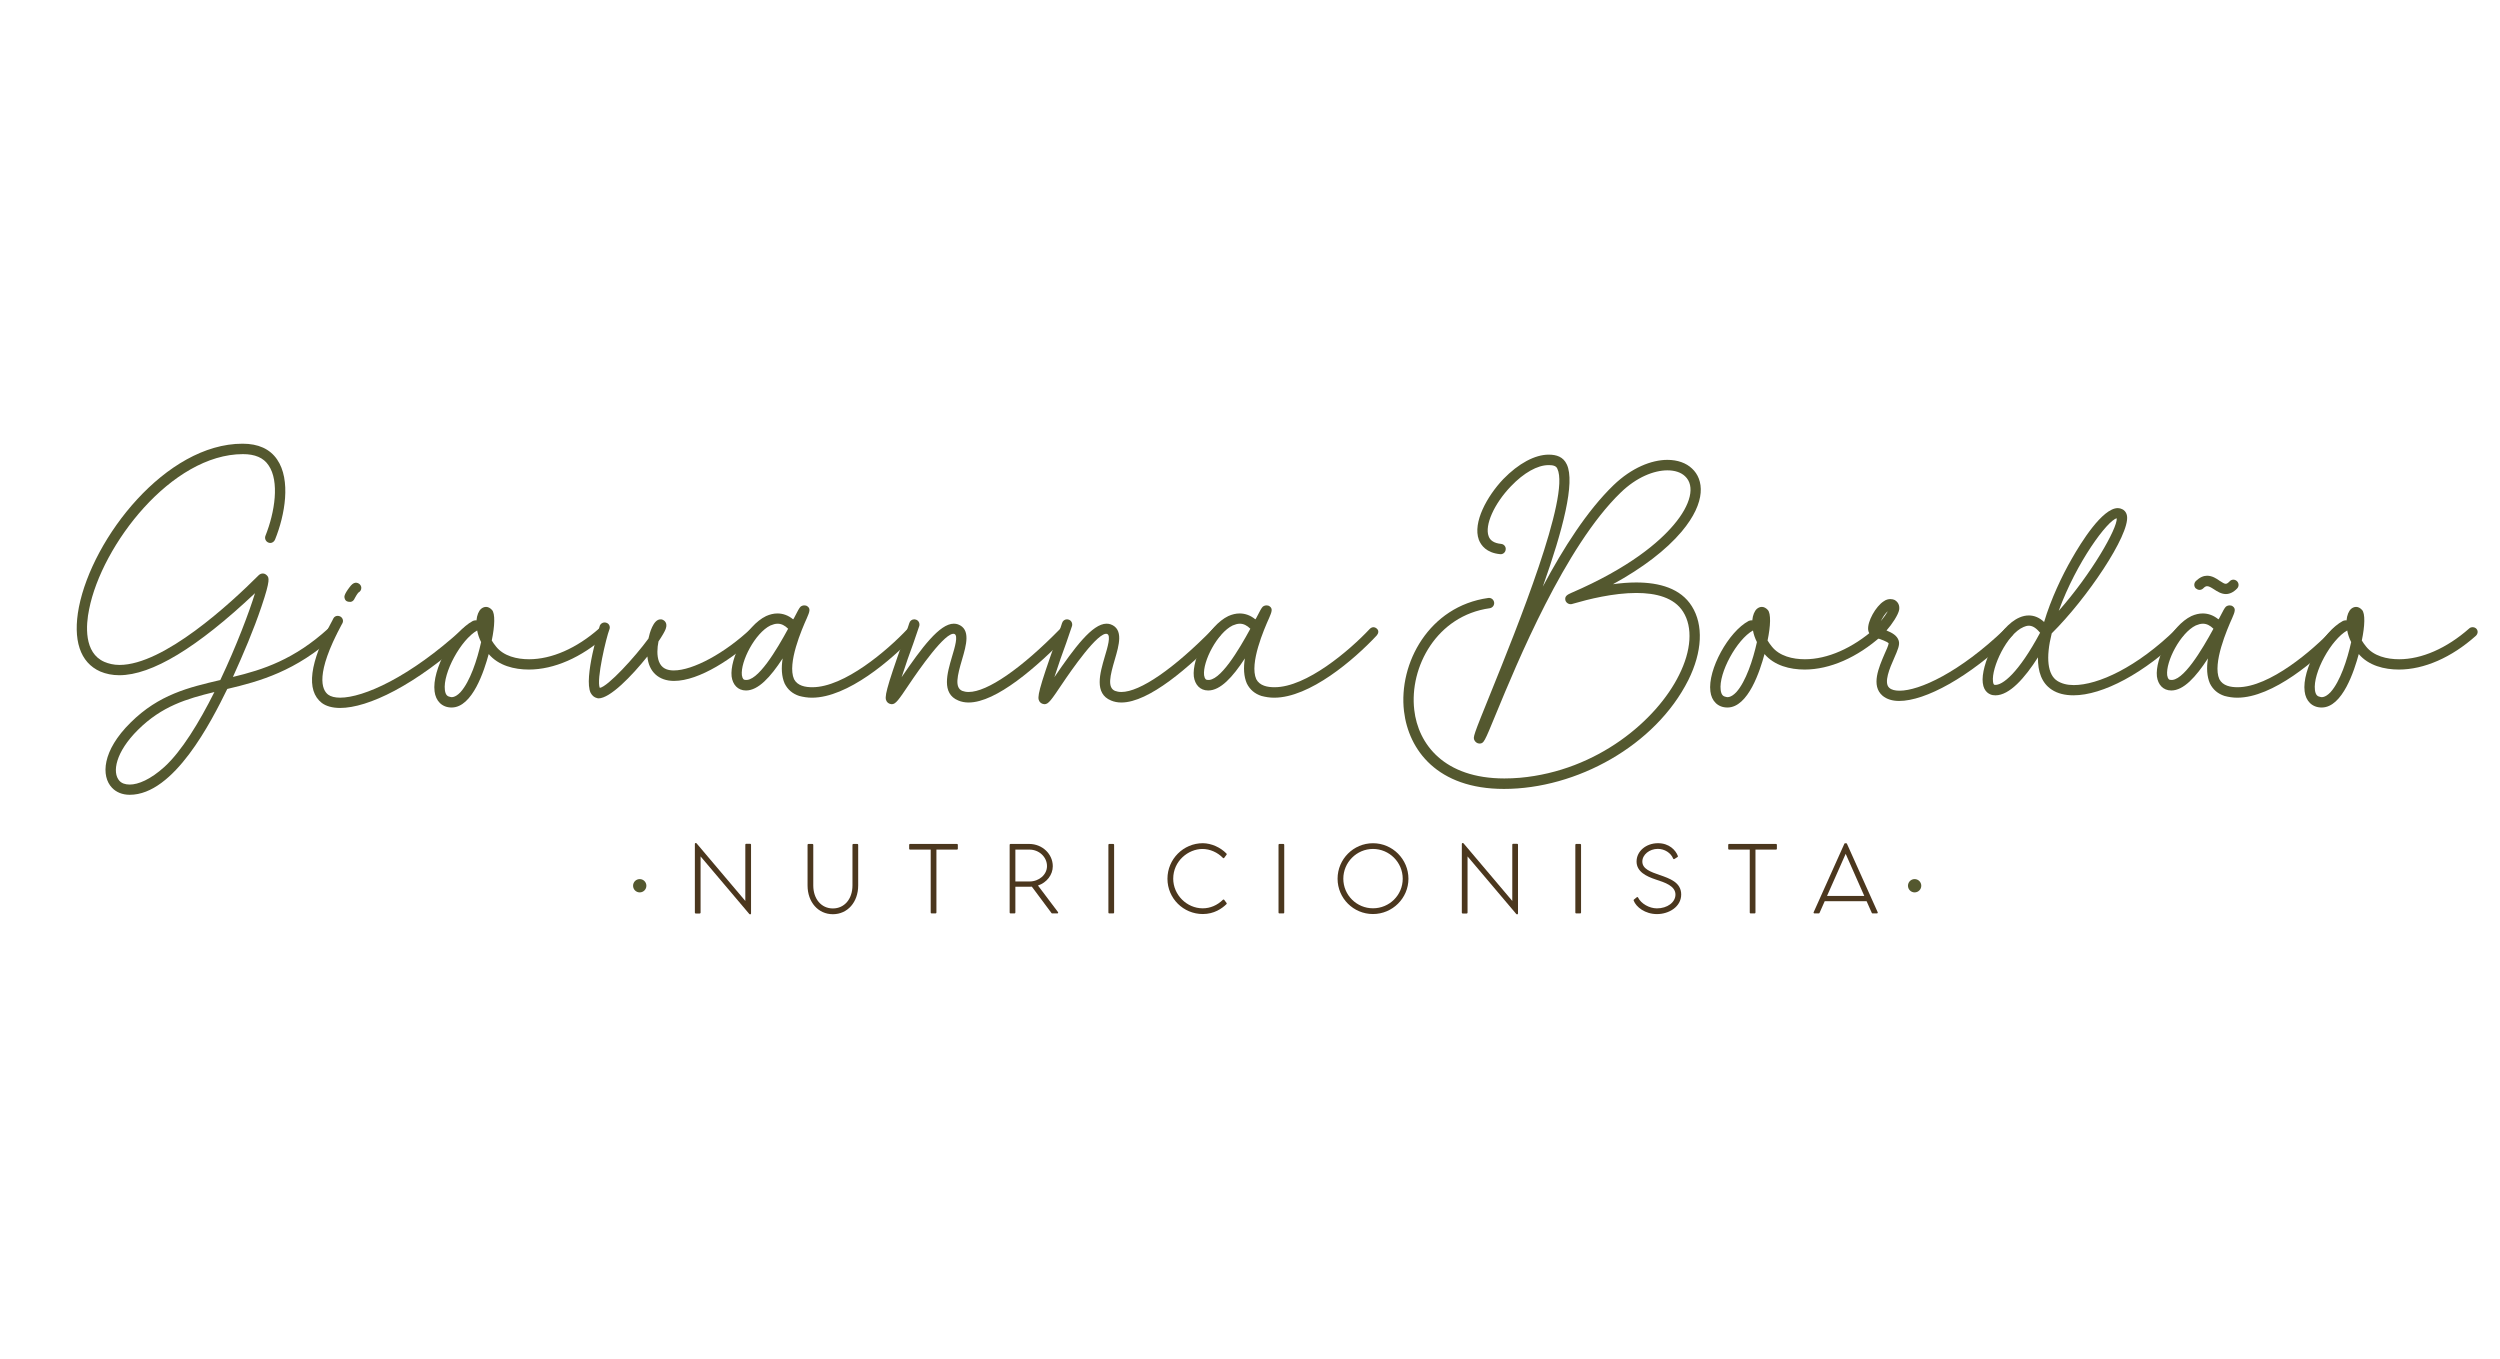
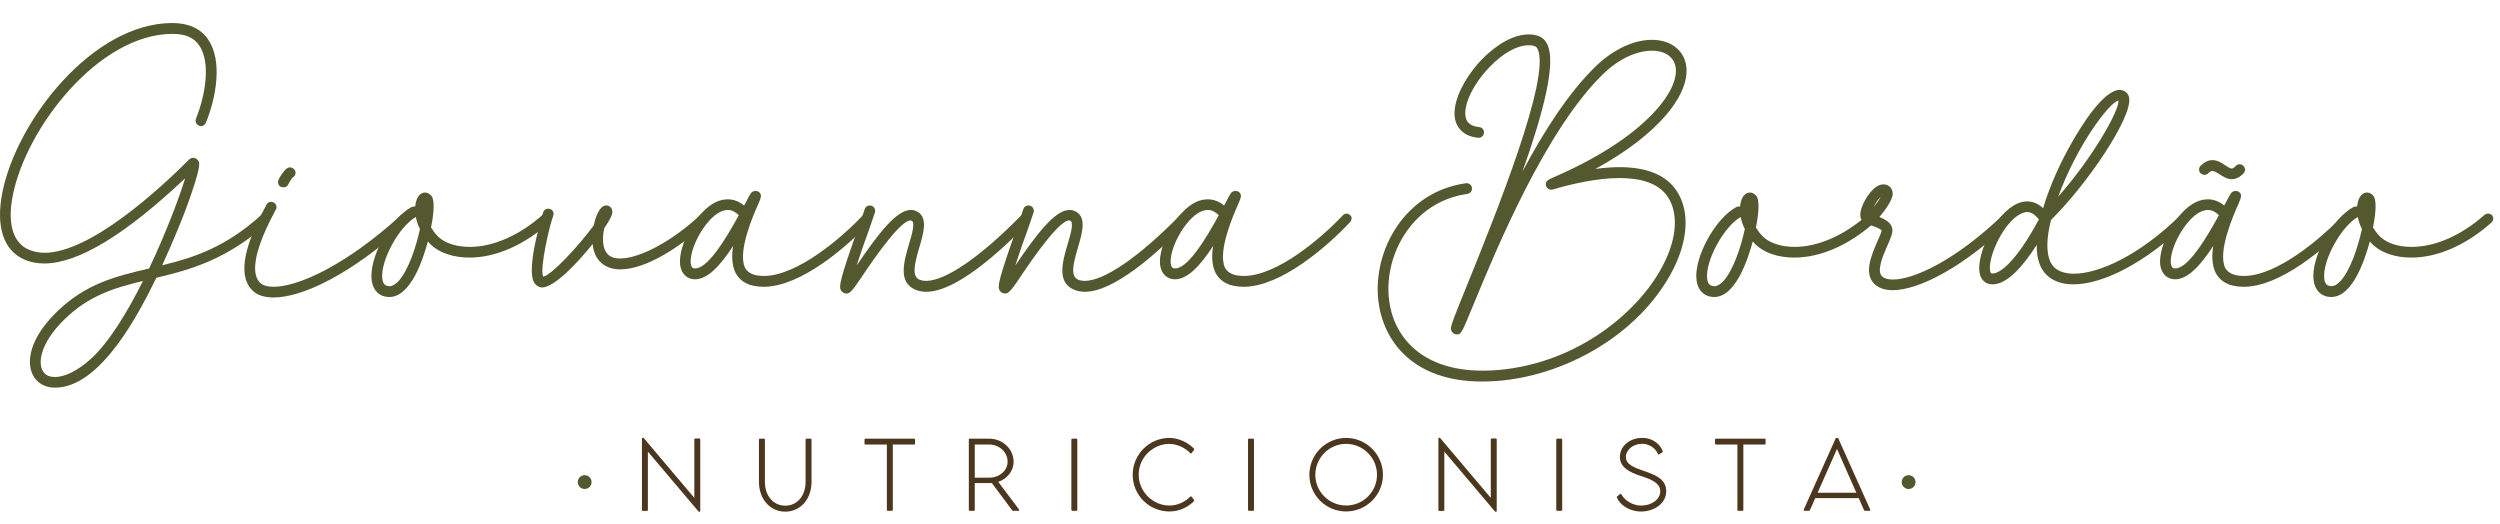
- <svg xmlns="http://www.w3.org/2000/svg" id="Camada_1" data-name="Camada 1" viewBox="0 0 1014.26 550.96">
+ <svg xmlns="http://www.w3.org/2000/svg" id="Camada_1" data-name="Camada 1" viewBox="0 0 976.7 204.69">
  <defs>
    <style>
      .cls-1 {
        fill: #4b371e;
      }

      .cls-2 {
        fill: #54582f;
      }
    </style>
  </defs>
  <g>
-     <path class="cls-2" d="M135.86,258c-15.85,14.34-30.46,18.42-43.65,21.51-6.55,13.37-21.6,42.94-39.58,42.94-3.01,0-5.49-1.06-7.17-2.83-4.52-4.69-4.07-15.05,7.53-26.47,11.51-11.42,23.55-14.25,36.39-17.26,6.55-13.81,11.78-27.71,14.08-35.24-23.46,22.13-41.88,33.29-55.07,33.29-2.83,0-5.4-.53-7.7-1.5-8.23-3.63-11.24-12.84-8.68-26.12,5.58-28.24,35.33-66.31,66.4-66.31,6.37,0,11.07,2.12,13.99,6.37,5.75,8.32,3.19,22.67-.8,32.49-.35.89-1.15,1.42-1.95,1.42-.27,0-.53-.09-.8-.18-1.06-.44-1.59-1.68-1.15-2.75,3.81-9.56,5.75-22.13,1.24-28.6-2.04-3.1-5.58-4.52-10.36-4.52-28.95,0-57.28,36.83-62.42,62.95-1.33,6.37-2.21,17.71,6.2,21.34,1.68.71,3.72,1.24,6.11,1.24,17.97,0,44.98-24.88,56.57-36.48.53-.44,1.06-.62,1.59-.62.71,0,1.24.35,1.68.8.8.89,1.51,1.59-2.21,12.57-3.28,9.74-7.35,19.21-11.6,28.6,12.22-2.92,24.88-7.08,38.69-19.65.44-.35.97-.53,1.42-.53.62,0,1.15.27,1.59.71.71.89.53,2.04-.35,2.83ZM86.99,280.76c-11.33,2.75-21.34,5.75-30.99,15.32-9.12,9.03-10.62,17.35-7.53,20.72.89.97,2.3,1.5,4.16,1.5,3.45,0,8.41-2.04,14.08-7.17,6.91-6.29,14.08-17.97,20.27-30.37Z" />
-     <path class="cls-2" d="M190.49,258c-22.05,20.19-41.26,29.22-52.5,29.22-3.1,0-5.67-.71-7.44-2.04-6.46-5.05-5.05-16.29,4.34-33.56l.35-.71c.35-.71,1.06-1.06,1.77-1.06.35,0,.71.09,1.06.27.97.53,1.42,1.77.8,2.83l-.35.62c-10.71,19.92-7.97,26.29-5.4,28.24,1.06.8,2.74,1.24,4.87,1.24,9.38,0,28.07-8.15,49.76-27.98.44-.35.97-.62,1.51-.62s1.06.27,1.5.71c.8.89.62,2.12-.27,2.83ZM139.76,242.51c-.09-.44-.18-1.33,2.04-4.25.8-1.06,1.51-1.77,2.48-1.86,1.24,0,2.21.89,2.3,1.95.09.89-.44,1.68-1.15,2.04-.44.44-1.24,1.77-1.5,2.3-.27.71-.89,1.42-1.68,1.5-1.15,0-2.21-.18-2.48-1.68Z" />
-     <path class="cls-2" d="M244.49,254.46c.53,0,1.06.18,1.51.62.8.89.62,2.12-.27,2.92-9.83,8.77-20.98,13.64-31.17,13.64-5.93,0-12.31-1.59-16.29-6.29-1.77,6.55-6.55,21.69-15.05,21.69-3.9,0-6.46-2.66-6.91-6.55-1.15-8.76,7.35-24.26,15.58-28.6.44-.18.97-.27,1.42-.18.18-2.12.89-3.81,1.86-4.69.62-.53,1.33-.8,2.04-.8.8,0,1.68.44,2.39,1.24,1.33,1.42,1.15,6.46-.09,12.39.53.8.97,1.59,1.68,2.39,3.1,3.98,8.59,5.22,13.46,5.22,9.12,0,19.3-4.43,28.42-12.48.35-.35.89-.53,1.42-.53ZM195.18,260.48c-.8-1.59-1.33-3.19-1.59-4.69-6.55,3.63-13.99,17.26-13.1,24.17.27,2.13,1.15,2.57,2.04,2.75.44.18,2.04.53,4.34-1.95,3.81-4.25,6.73-13.01,8.32-20.27Z" />
-     <path class="cls-2" d="M306.12,254.38c.53,0,1.06.27,1.51.71.8.8.62,1.95-.27,2.74-9.74,9.21-23.64,18.42-33.91,18.42-6.2,0-10.27-3.72-10.8-9.92-6.37,7.97-15.14,17-19.83,17-.27,0-.53-.09-.8-.18-.71-.18-1.68-.71-2.39-2.04-2.92-6.02,3.63-27.09,3.72-27.27.44-1.06,1.68-1.59,2.74-1.15,1.06.35,1.59,1.59,1.15,2.66-1.24,3.1-5.4,20.54-3.9,23.73,3.28-.53,14.25-12.48,19.74-20.01.44-2.13,1.95-7.79,4.87-7.79.35,0,.62,0,.97.18s2.13,1.06,1.15,3.72c-.35.97-1.42,2.83-2.92,5.05-.53,2.66-.71,5.75.18,8.14,1.06,2.75,3.28,3.63,6.02,3.63,7.79,0,20.72-6.99,31.34-17,.35-.35.89-.62,1.42-.62Z" />
-     <path class="cls-2" d="M371.01,257.83c-9.3,9.92-27.18,25.23-41.61,25.23-1.77,0-3.45-.27-5.14-.71-2.74-.89-4.69-2.57-5.93-5.05-1.24-2.83-1.42-6.37-.8-10.18-4.96,7.61-9.92,13.01-14.87,13.01-3.36,0-5.4-2.39-5.84-5.67-.8-7.26,5.93-20.63,13.99-24.52,1.59-.71,3.1-1.06,4.6-1.06,2.3,0,4.43.8,6.37,2.39.09-.18.18-.27.27-.35,1.68-3.28,2.21-4.25,2.74-4.78.44-.35.97-.53,1.51-.53.44,0,.89.09,1.24.35,1.42.97.89,2.3-.18,4.78-2.04,4.52-8.06,18.42-5.22,24.79,1.42,2.74,4.6,3.28,7.44,3.28,12.93,0,30.37-14.87,38.6-23.64.44-.44.97-.71,1.51-.71s1.06.27,1.42.62c.89.8.62,1.95-.09,2.74ZM319.75,255.08c-1.33-1.33-2.74-2.04-4.25-2.04-.97,0-1.86.27-2.92.71-6.2,3.01-12.22,14.61-11.6,20.19.27,1.68.89,1.86,1.15,1.86,5.14,1.15,13.1-12.4,17.62-20.72Z" />
-     <path class="cls-2" d="M431.66,254.38c.53,0,1.06.27,1.42.62.89.8.71,2.12-.09,2.92-12.48,12.84-28.86,27.09-40.02,27.09-1.51,0-2.92-.27-4.16-.8-6.99-2.83-4.52-11.16-2.57-17.8,1.15-3.81,2.57-8.59.97-9.21-3.54-1.24-14.7,14.96-18.33,20.36-4.34,6.46-5.49,8.14-7.08,8.14-.18,0-.35-.09-.53-.09-.62-.09-1.33-.62-1.59-1.15-.89-1.5-.53-4.07,6.91-24.97,1.15-3.19,2.13-5.93,2.3-6.64.27-.97,1.06-1.59,2.04-1.59.18,0,.35.09.53.09,1.15.27,1.77,1.42,1.51,2.57-.27.89-1.06,3.1-2.39,6.99-1.33,3.54-3.28,9.12-4.78,13.81,8.15-11.95,15.41-21.69,21.16-21.69.62,0,1.15.09,1.68.27,5.31,1.95,3.36,8.5,1.68,14.25-1.95,6.64-3.1,11.42.09,12.75.71.27,1.59.44,2.57.44,7.53,0,21.25-9.38,37.19-25.67.44-.44.97-.71,1.5-.71Z" />
-     <path class="cls-2" d="M493.63,254.38c.53,0,1.06.27,1.42.62.89.8.71,2.12-.09,2.92-12.48,12.84-28.86,27.09-40.02,27.09-1.5,0-2.92-.27-4.16-.8-6.99-2.83-4.51-11.16-2.57-17.8,1.15-3.81,2.57-8.59.97-9.21-3.54-1.24-14.7,14.96-18.33,20.36-4.34,6.46-5.49,8.14-7.08,8.14-.18,0-.35-.09-.53-.09-.62-.09-1.33-.62-1.59-1.15-.89-1.5-.53-4.07,6.91-24.97,1.15-3.19,2.13-5.93,2.3-6.64.27-.97,1.06-1.59,2.04-1.59.18,0,.35.09.53.09,1.15.27,1.77,1.42,1.51,2.57-.27.89-1.06,3.1-2.39,6.99-1.33,3.54-3.28,9.12-4.78,13.81,8.15-11.95,15.41-21.69,21.16-21.69.62,0,1.15.09,1.68.27,5.31,1.95,3.36,8.5,1.68,14.25-1.95,6.64-3.1,11.42.09,12.75.71.27,1.59.44,2.57.44,7.53,0,21.25-9.38,37.19-25.67.44-.44.97-.71,1.5-.71Z" />
-     <path class="cls-2" d="M558.53,257.83c-9.3,9.92-27.18,25.23-41.61,25.23-1.77,0-3.45-.27-5.14-.71-2.74-.89-4.69-2.57-5.93-5.05-1.24-2.83-1.42-6.37-.8-10.18-4.96,7.61-9.92,13.01-14.87,13.01-3.36,0-5.4-2.39-5.84-5.67-.8-7.26,5.93-20.63,13.99-24.52,1.59-.71,3.1-1.06,4.6-1.06,2.3,0,4.43.8,6.37,2.39.09-.18.18-.27.27-.35,1.68-3.28,2.21-4.25,2.74-4.78.44-.35.97-.53,1.51-.53.44,0,.89.09,1.24.35,1.42.97.89,2.3-.18,4.78-2.04,4.52-8.06,18.42-5.22,24.79,1.42,2.74,4.6,3.28,7.44,3.28,12.93,0,30.37-14.87,38.6-23.64.44-.44.97-.71,1.5-.71s1.06.27,1.42.62c.89.8.62,1.95-.09,2.74ZM507.27,255.08c-1.33-1.33-2.74-2.04-4.25-2.04-.97,0-1.86.27-2.92.71-6.2,3.01-12.22,14.61-11.6,20.19.27,1.68.89,1.86,1.15,1.86,5.14,1.15,13.1-12.4,17.62-20.72Z" />
-     <path class="cls-2" d="M654.34,237.02c3.19-.44,6.37-.71,9.47-.71,9.38,0,18.06,2.39,22.58,9.65,4.78,7.61,4.25,18.5-1.42,29.93-13.37,26.65-45.42,44.18-74.81,44.18-27.09,0-38.69-15.85-40.55-31.52-2.3-19.48,10.18-42.59,34.17-45.95,1.15-.18,2.21.62,2.39,1.77.18,1.15-.62,2.21-1.77,2.39-21.51,3.01-32.67,23.82-30.63,41.26,1.59,13.9,12.13,27.8,36.56,27.8,2.04,0,4.07-.09,6.29-.27,31.61-2.83,55.6-23.55,64.54-41.61,5.05-10,5.67-19.48,1.68-25.76-3.63-5.75-10.98-7.61-18.95-7.61-9.39,0-19.57,2.57-25.32,4.25-.53.18-.89.27-.97.27-1.06.18-2.12-.44-2.48-1.42-.53-1.86.97-2.48,2.3-3.1,23.82-10.27,35.77-20.72,41.61-27.62,7-8.23,8.77-15.85,4.6-19.74-1.68-1.59-4.16-2.39-7.17-2.39-5.4,0-12.48,2.74-18.95,9.03-22.58,21.78-42.14,69.32-50.55,89.69-4.87,11.86-4.96,12.04-6.73,12.13-.89,0-1.68-.62-2.04-1.33-.62-1.33-.62-1.42,6.73-19.57,10.45-25.85,32.14-79.51,26.92-90.57-.53-1.42-2.3-1.5-3.63-1.5-4.43,0-10,3.1-15.23,8.59-6.82,7.08-10.71,15.85-9.03,20.27.62,1.77,2.3,2.83,5.05,3.1,1.15.09,2.04,1.15,1.86,2.3-.09,1.15-1.15,2.04-2.3,1.86-5.49-.53-7.7-3.54-8.59-5.84-2.57-7,3.36-17.71,9.92-24.61,6.2-6.37,12.84-9.92,18.42-9.92,3.19,0,5.93.89,7.35,3.98,3.45,7.26-1.59,26.56-9.74,49.58,8.32-15.67,18.06-30.9,28.69-41.17,7.35-7.08,15.41-10.27,21.87-10.27,4.07,0,7.61,1.24,10,3.54,4.69,4.34,6.02,13.37-4.25,25.59-6.29,7.44-15.76,14.7-27.89,21.34Z" />
-     <path class="cls-2" d="M762.09,254.46c.53,0,1.06.18,1.5.62.8.89.62,2.12-.27,2.92-9.83,8.77-20.98,13.64-31.16,13.64-5.93,0-12.31-1.59-16.29-6.29-1.77,6.55-6.55,21.69-15.05,21.69-3.89,0-6.46-2.66-6.91-6.55-1.15-8.76,7.35-24.26,15.58-28.6.44-.18.97-.27,1.42-.18.18-2.12.89-3.81,1.86-4.69.62-.53,1.33-.8,2.04-.8.8,0,1.68.44,2.39,1.24,1.33,1.42,1.15,6.46-.09,12.39.53.8.97,1.59,1.68,2.39,3.1,3.98,8.59,5.22,13.46,5.22,9.12,0,19.3-4.43,28.42-12.48.35-.35.89-.53,1.42-.53ZM712.78,260.48c-.8-1.59-1.33-3.19-1.59-4.69-6.55,3.63-13.99,17.26-13.1,24.17.27,2.13,1.15,2.57,2.04,2.75.44.18,2.04.53,4.34-1.95,3.81-4.25,6.73-13.01,8.32-20.27Z" />
-     <path class="cls-2" d="M764.13,244.02c1.06-.8,2.04-.97,2.83-.97.71,0,1.33.18,1.68.35,1.42.8,2.13,2.21,1.86,3.98-.35,2.04-2.92,5.93-5.14,8.41,2.21.89,4.34,2.04,4.96,4.16.53,1.68-.44,3.81-1.86,7.08-1.77,3.98-4.34,10-1.95,12.04.89.8,2.3,1.15,4.16,1.15,7.97,0,24.17-7.26,42.76-25.06.44-.35.97-.53,1.42-.53.62,0,1.15.18,1.59.62.8.89.53,2.12-.27,2.83-17.35,16.73-35.06,26.3-45.68,26.3-2.75,0-5.05-.71-6.73-2.12-4.78-4.07-1.51-11.51.8-16.91.71-1.51,1.59-3.54,1.68-4.34-.53-.71-3.36-1.68-4.6-2.12-1.86-.53-3.45-1.24-3.72-3.36-.36-3.45,3.1-9.47,6.2-11.51ZM763.07,251.98c1.24-1.5,2.21-2.92,2.83-3.98-1.15.89-2.21,2.74-2.83,3.98Z" />
-     <path class="cls-2" d="M885.6,257.92c-15.67,15.32-32.58,24.17-44.36,24.17-3.45,0-6.46-.71-8.85-2.3-4.07-2.66-5.67-7.35-5.58-13.1-5.31,8.32-11.51,15.41-17.26,15.41-.35,0-.71-.09-1.06-.09-1.06-.18-3.63-1.06-4.07-4.96-.89-7.08,6.2-22.84,14.96-26.56,1.24-.53,2.48-.8,3.72-.8,2.21,0,4.34.89,6.2,2.66,2.74-9.21,7.26-18.77,11.24-25.67,3.72-6.55,12.39-20.54,18.68-20.54.62,0,1.24.18,1.77.44.62.27,1.68,1.06,1.95,2.75,1.15,7.7-16.38,33.64-30.55,47.63-2.48,9.92-1.68,16.82,2.3,19.3,1.68,1.06,3.89,1.68,6.64,1.68,9.83,0,25.59-7.17,41.52-22.75.44-.35,1.06-.62,1.59-.62s.97.18,1.33.53c.89.8.62,2.12-.18,2.83ZM827.7,256.68c-.09-.09-.27-.18-.36-.35-1.59-1.86-3.01-2.48-4.25-2.48-.8,0-1.51.27-2.13.53-6.73,2.83-13.1,16.56-12.39,22.13.09.8.27,1.24.62,1.33,3.1.44,9.74-4.78,18.5-21.16ZM835.23,247.82c13.37-15.14,23.82-33.47,23.55-37.54-3.63.71-16.29,17.62-23.55,37.54Z" />
-     <path class="cls-2" d="M949.26,257.83c-9.3,9.92-27.18,25.23-41.61,25.23-1.77,0-3.45-.27-5.14-.71-2.74-.89-4.69-2.57-5.93-5.05-1.24-2.83-1.42-6.37-.8-10.18-4.96,7.61-9.92,13.01-14.87,13.01-3.36,0-5.4-2.39-5.84-5.67-.8-7.26,5.93-20.63,13.99-24.52,1.59-.71,3.1-1.06,4.6-1.06,2.3,0,4.43.8,6.37,2.39.09-.18.18-.27.27-.35,1.68-3.28,2.21-4.25,2.75-4.78.44-.35.97-.53,1.5-.53.44,0,.89.09,1.24.35,1.42.97.89,2.3-.18,4.78-2.04,4.52-8.06,18.42-5.22,24.79,1.42,2.74,4.6,3.28,7.44,3.28,12.93,0,30.37-14.87,38.6-23.64.44-.44.97-.71,1.51-.71s1.06.27,1.42.62c.89.8.62,1.95-.09,2.74ZM898,255.08c-1.33-1.33-2.75-2.04-4.25-2.04-.97,0-1.86.27-2.92.71-6.2,3.01-12.22,14.61-11.6,20.19.27,1.68.89,1.86,1.15,1.86,5.13,1.15,13.1-12.4,17.62-20.72ZM892.33,239.32c-.53,0-1.06-.27-1.51-.62-.8-.8-.8-2.12.09-3.01,1.59-1.5,3.1-2.12,4.52-2.12,2.04,0,3.81,1.15,5.05,2.04,1.24.8,1.95,1.24,2.48,1.24s.97-.35,1.59-.97c.35-.44.97-.71,1.5-.71s.97.18,1.42.53c.89.8.97,2.13.18,3.01-1.59,1.68-3.19,2.3-4.6,2.3-1.95,0-3.63-1.15-4.87-1.95-1.24-.8-2.04-1.24-2.75-1.24-.53,0-.97.27-1.59.89-.35.35-.89.62-1.5.62Z" />
-     <path class="cls-2" d="M1003.18,254.46c.53,0,1.06.18,1.5.62.8.89.62,2.12-.27,2.92-9.83,8.77-20.98,13.64-31.16,13.64-5.93,0-12.31-1.59-16.29-6.29-1.77,6.55-6.55,21.69-15.05,21.69-3.89,0-6.46-2.66-6.91-6.55-1.15-8.76,7.35-24.26,15.58-28.6.44-.18.97-.27,1.42-.18.18-2.12.89-3.81,1.86-4.69.62-.53,1.33-.8,2.04-.8.8,0,1.68.44,2.39,1.24,1.33,1.42,1.15,6.46-.09,12.39.53.8.97,1.59,1.68,2.39,3.1,3.98,8.59,5.22,13.46,5.22,9.12,0,19.3-4.43,28.42-12.48.35-.35.89-.53,1.42-.53ZM953.87,260.48c-.8-1.59-1.33-3.19-1.59-4.69-6.55,3.63-13.99,17.26-13.1,24.17.27,2.13,1.15,2.57,2.04,2.75.44.18,2.04.53,4.34-1.95,3.81-4.25,6.73-13.01,8.32-20.27Z" />
+     <path class="cls-2" d="M104.74,87c-15.85,14.34-30.46,18.42-43.65,21.51-6.55,13.37-21.6,42.94-39.58,42.94-3.01,0-5.49-1.06-7.17-2.83-4.52-4.69-4.07-15.05,7.53-26.47,11.51-11.42,23.55-14.25,36.39-17.26,6.55-13.81,11.78-27.71,14.08-35.24-23.46,22.13-41.88,33.29-55.07,33.29-2.83,0-5.4-.53-7.7-1.5-8.23-3.63-11.24-12.84-8.68-26.12C6.47,47.07,36.22,9,67.29,9c6.37,0,11.07,2.12,13.99,6.37,5.75,8.32,3.19,22.67-.8,32.49-.35.89-1.15,1.42-1.95,1.42-.27,0-.53-.09-.8-.18-1.06-.44-1.59-1.68-1.15-2.75,3.81-9.56,5.75-22.13,1.24-28.6-2.04-3.1-5.58-4.52-10.36-4.52-28.95,0-57.28,36.83-62.42,62.95-1.33,6.37-2.21,17.71,6.2,21.34,1.68.71,3.72,1.24,6.11,1.24,17.97,0,44.98-24.88,56.57-36.48.53-.44,1.06-.62,1.59-.62.71,0,1.24.35,1.68.8.8.89,1.51,1.59-2.21,12.57-3.28,9.74-7.35,19.21-11.6,28.6,12.22-2.92,24.88-7.08,38.69-19.65.44-.35.97-.53,1.42-.53.62,0,1.15.27,1.59.71.71.89.53,2.04-.35,2.83ZM55.87,109.75c-11.33,2.75-21.34,5.75-30.99,15.32-9.12,9.03-10.62,17.35-7.53,20.72.89.97,2.3,1.5,4.16,1.5,3.45,0,8.41-2.04,14.08-7.17,6.91-6.29,14.08-17.97,20.27-30.37Z" />
+     <path class="cls-2" d="M159.37,87c-22.05,20.19-41.26,29.22-52.5,29.22-3.1,0-5.67-.71-7.44-2.04-6.46-5.05-5.05-16.29,4.34-33.56l.35-.71c.35-.71,1.06-1.06,1.77-1.06.35,0,.71.09,1.06.27.97.53,1.42,1.77.8,2.83l-.35.62c-10.71,19.92-7.97,26.29-5.4,28.24,1.06.8,2.74,1.24,4.87,1.24,9.38,0,28.07-8.15,49.76-27.98.44-.35.97-.62,1.51-.62s1.06.27,1.5.71c.8.89.62,2.12-.27,2.83ZM108.64,71.5c-.09-.44-.18-1.33,2.04-4.25.8-1.06,1.51-1.77,2.48-1.86,1.24,0,2.21.89,2.3,1.95.09.89-.44,1.68-1.15,2.04-.44.44-1.24,1.77-1.5,2.3-.27.71-.89,1.42-1.68,1.5-1.15,0-2.21-.18-2.48-1.68Z" />
+     <path class="cls-2" d="M213.38,83.45c.53,0,1.06.18,1.51.62.8.89.62,2.12-.27,2.92-9.83,8.77-20.98,13.64-31.17,13.64-5.93,0-12.31-1.59-16.29-6.29-1.77,6.55-6.55,21.69-15.05,21.69-3.9,0-6.46-2.66-6.91-6.55-1.15-8.76,7.35-24.26,15.58-28.6.44-.18.97-.27,1.42-.18.18-2.12.89-3.81,1.86-4.69.62-.53,1.33-.8,2.04-.8.8,0,1.68.44,2.39,1.24,1.33,1.42,1.15,6.46-.09,12.39.53.8.97,1.59,1.68,2.39,3.1,3.98,8.59,5.22,13.46,5.22,9.12,0,19.3-4.43,28.42-12.48.35-.35.89-.53,1.42-.53ZM164.06,89.47c-.8-1.59-1.33-3.19-1.59-4.69-6.55,3.63-13.99,17.26-13.1,24.17.27,2.13,1.15,2.57,2.04,2.75.44.18,2.04.53,4.34-1.95,3.81-4.25,6.73-13.01,8.32-20.27Z" />
+     <path class="cls-2" d="M275,83.37c.53,0,1.06.27,1.51.71.8.8.62,1.95-.27,2.74-9.74,9.21-23.64,18.42-33.91,18.42-6.2,0-10.27-3.72-10.8-9.92-6.37,7.97-15.14,17-19.83,17-.27,0-.53-.09-.8-.18-.71-.18-1.68-.71-2.39-2.04-2.92-6.02,3.63-27.09,3.72-27.27.44-1.06,1.68-1.59,2.74-1.15,1.06.35,1.59,1.59,1.15,2.66-1.24,3.1-5.4,20.54-3.9,23.73,3.28-.53,14.25-12.48,19.74-20.01.44-2.13,1.95-7.79,4.87-7.79.35,0,.62,0,.97.18s2.13,1.06,1.15,3.72c-.35.97-1.42,2.83-2.92,5.05-.53,2.66-.71,5.75.18,8.14,1.06,2.75,3.28,3.63,6.02,3.63,7.79,0,20.72-6.99,31.34-17,.35-.35.89-.62,1.42-.62Z" />
+     <path class="cls-2" d="M339.89,86.82c-9.3,9.92-27.18,25.23-41.61,25.23-1.77,0-3.45-.27-5.14-.71-2.74-.89-4.69-2.57-5.93-5.05-1.24-2.83-1.42-6.37-.8-10.18-4.96,7.61-9.92,13.01-14.87,13.01-3.36,0-5.4-2.39-5.84-5.67-.8-7.26,5.93-20.63,13.99-24.52,1.59-.71,3.1-1.06,4.6-1.06,2.3,0,4.43.8,6.37,2.39.09-.18.18-.27.27-.35,1.68-3.28,2.21-4.25,2.74-4.78.44-.35.97-.53,1.51-.53.44,0,.89.09,1.24.35,1.42.97.89,2.3-.18,4.78-2.04,4.52-8.06,18.42-5.22,24.79,1.42,2.74,4.6,3.28,7.44,3.28,12.93,0,30.37-14.87,38.6-23.64.44-.44.97-.71,1.51-.71s1.06.27,1.42.62c.89.8.62,1.95-.09,2.74ZM288.63,84.07c-1.33-1.33-2.74-2.04-4.25-2.04-.97,0-1.86.27-2.92.71-6.2,3.01-12.22,14.61-11.6,20.19.27,1.68.89,1.86,1.15,1.86,5.14,1.15,13.1-12.4,17.62-20.72Z" />
+     <path class="cls-2" d="M400.54,83.37c.53,0,1.06.27,1.42.62.89.8.71,2.12-.09,2.92-12.48,12.84-28.86,27.09-40.02,27.09-1.51,0-2.92-.27-4.16-.8-6.99-2.83-4.52-11.16-2.57-17.8,1.15-3.81,2.57-8.59.97-9.21-3.54-1.24-14.7,14.96-18.33,20.36-4.34,6.46-5.49,8.14-7.08,8.14-.18,0-.35-.09-.53-.09-.62-.09-1.33-.62-1.59-1.15-.89-1.5-.53-4.07,6.91-24.97,1.15-3.19,2.13-5.93,2.3-6.64.27-.97,1.06-1.59,2.04-1.59.18,0,.35.09.53.09,1.15.27,1.77,1.42,1.51,2.57-.27.89-1.06,3.1-2.39,6.99-1.33,3.54-3.28,9.12-4.78,13.81,8.15-11.95,15.41-21.69,21.16-21.69.62,0,1.15.09,1.68.27,5.31,1.95,3.36,8.5,1.68,14.25-1.95,6.64-3.1,11.42.09,12.75.71.27,1.59.44,2.57.44,7.53,0,21.25-9.38,37.19-25.67.44-.44.97-.71,1.5-.71Z" />
+     <path class="cls-2" d="M462.52,83.37c.53,0,1.06.27,1.42.62.89.8.71,2.12-.09,2.92-12.48,12.84-28.86,27.09-40.02,27.09-1.5,0-2.92-.27-4.16-.8-6.99-2.83-4.51-11.16-2.57-17.8,1.15-3.81,2.57-8.59.97-9.21-3.54-1.24-14.7,14.96-18.33,20.36-4.34,6.46-5.49,8.14-7.08,8.14-.18,0-.35-.09-.53-.09-.62-.09-1.33-.62-1.59-1.15-.89-1.5-.53-4.07,6.91-24.97,1.15-3.19,2.13-5.93,2.3-6.64.27-.97,1.06-1.59,2.04-1.59.18,0,.35.09.53.09,1.15.27,1.77,1.42,1.51,2.57-.27.89-1.06,3.1-2.39,6.99-1.33,3.54-3.28,9.12-4.78,13.81,8.15-11.95,15.41-21.69,21.16-21.69.62,0,1.15.09,1.68.27,5.31,1.95,3.36,8.5,1.68,14.25-1.95,6.64-3.1,11.42.09,12.75.71.27,1.59.44,2.57.44,7.53,0,21.25-9.38,37.19-25.67.44-.44.97-.71,1.5-.71Z" />
+     <path class="cls-2" d="M527.41,86.82c-9.3,9.92-27.18,25.23-41.61,25.23-1.77,0-3.45-.27-5.14-.71-2.74-.89-4.69-2.57-5.93-5.05-1.24-2.83-1.42-6.37-.8-10.18-4.96,7.61-9.92,13.01-14.87,13.01-3.36,0-5.4-2.39-5.84-5.67-.8-7.26,5.93-20.63,13.99-24.52,1.59-.71,3.1-1.06,4.6-1.06,2.3,0,4.43.8,6.37,2.39.09-.18.18-.27.27-.35,1.68-3.28,2.21-4.25,2.74-4.78.44-.35.97-.53,1.51-.53.44,0,.89.09,1.24.35,1.42.97.89,2.3-.18,4.78-2.04,4.52-8.06,18.42-5.22,24.79,1.42,2.74,4.6,3.28,7.44,3.28,12.93,0,30.37-14.87,38.6-23.64.44-.44.97-.71,1.5-.71s1.06.27,1.42.62c.89.8.62,1.95-.09,2.74ZM476.15,84.07c-1.33-1.33-2.74-2.04-4.25-2.04-.97,0-1.86.27-2.92.71-6.2,3.01-12.22,14.61-11.6,20.19.27,1.68.89,1.86,1.15,1.86,5.14,1.15,13.1-12.4,17.62-20.72Z" />
+     <path class="cls-2" d="M623.23,66.01c3.19-.44,6.37-.71,9.47-.71,9.38,0,18.06,2.39,22.58,9.65,4.78,7.61,4.25,18.5-1.42,29.93-13.37,26.65-45.42,44.18-74.81,44.18-27.09,0-38.69-15.85-40.55-31.52-2.3-19.48,10.18-42.59,34.17-45.95,1.15-.18,2.21.62,2.39,1.77.18,1.15-.62,2.21-1.77,2.39-21.51,3.01-32.67,23.82-30.63,41.26,1.59,13.9,12.13,27.8,36.56,27.8,2.04,0,4.07-.09,6.29-.27,31.61-2.83,55.6-23.55,64.54-41.61,5.05-10,5.67-19.48,1.68-25.76-3.63-5.75-10.98-7.61-18.95-7.61-9.39,0-19.57,2.57-25.32,4.25-.53.18-.89.27-.97.27-1.06.18-2.12-.44-2.48-1.42-.53-1.86.97-2.48,2.3-3.1,23.82-10.27,35.77-20.72,41.61-27.62,7-8.23,8.77-15.85,4.6-19.74-1.68-1.59-4.16-2.39-7.17-2.39-5.4,0-12.48,2.74-18.95,9.03-22.58,21.78-42.14,69.32-50.55,89.69-4.87,11.86-4.96,12.04-6.73,12.13-.89,0-1.68-.62-2.04-1.33-.62-1.33-.62-1.42,6.73-19.57,10.45-25.85,32.14-79.51,26.92-90.57-.53-1.42-2.3-1.5-3.63-1.5-4.43,0-10,3.1-15.23,8.59-6.82,7.08-10.71,15.85-9.03,20.27.62,1.77,2.3,2.83,5.05,3.1,1.15.09,2.04,1.15,1.86,2.3-.09,1.15-1.15,2.04-2.3,1.86-5.49-.53-7.7-3.54-8.59-5.84-2.57-7,3.36-17.71,9.92-24.61,6.2-6.37,12.84-9.92,18.42-9.92,3.19,0,5.93.89,7.35,3.98,3.45,7.26-1.59,26.56-9.74,49.58,8.32-15.67,18.06-30.9,28.69-41.17,7.35-7.08,15.41-10.27,21.87-10.27,4.07,0,7.61,1.24,10,3.54,4.69,4.34,6.02,13.37-4.25,25.59-6.29,7.44-15.76,14.7-27.89,21.34Z" />
+     <path class="cls-2" d="M730.98,83.45c.53,0,1.06.18,1.5.62.8.89.62,2.12-.27,2.92-9.83,8.77-20.98,13.64-31.16,13.64-5.93,0-12.31-1.59-16.29-6.29-1.77,6.55-6.55,21.69-15.05,21.69-3.89,0-6.46-2.66-6.91-6.55-1.15-8.76,7.35-24.26,15.58-28.6.44-.18.97-.27,1.42-.18.18-2.12.89-3.81,1.86-4.69.62-.53,1.33-.8,2.04-.8.8,0,1.68.44,2.39,1.24,1.33,1.42,1.15,6.46-.09,12.39.53.8.97,1.59,1.68,2.39,3.1,3.98,8.59,5.22,13.46,5.22,9.12,0,19.3-4.43,28.42-12.48.35-.35.89-.53,1.42-.53ZM681.66,89.47c-.8-1.59-1.33-3.19-1.59-4.69-6.55,3.63-13.99,17.26-13.1,24.17.27,2.13,1.15,2.57,2.04,2.75.44.18,2.04.53,4.34-1.95,3.81-4.25,6.73-13.01,8.32-20.27Z" />
+     <path class="cls-2" d="M733.01,73.01c1.06-.8,2.04-.97,2.83-.97.71,0,1.33.18,1.68.35,1.42.8,2.13,2.21,1.86,3.98-.35,2.04-2.92,5.93-5.14,8.41,2.21.89,4.34,2.04,4.96,4.16.53,1.68-.44,3.81-1.86,7.08-1.77,3.98-4.34,10-1.95,12.04.89.8,2.3,1.15,4.16,1.15,7.97,0,24.17-7.26,42.76-25.06.44-.35.97-.53,1.42-.53.62,0,1.15.18,1.59.62.8.89.53,2.12-.27,2.83-17.35,16.73-35.06,26.3-45.68,26.3-2.75,0-5.05-.71-6.73-2.12-4.78-4.07-1.51-11.51.8-16.91.71-1.51,1.59-3.54,1.68-4.34-.53-.71-3.36-1.68-4.6-2.12-1.86-.53-3.45-1.24-3.72-3.36-.36-3.45,3.1-9.47,6.2-11.51ZM731.95,80.97c1.24-1.5,2.21-2.92,2.83-3.98-1.15.89-2.21,2.74-2.83,3.98Z" />
+     <path class="cls-2" d="M854.49,86.91c-15.67,15.32-32.58,24.17-44.36,24.17-3.45,0-6.46-.71-8.85-2.3-4.07-2.66-5.67-7.35-5.58-13.1-5.31,8.32-11.51,15.41-17.26,15.41-.35,0-.71-.09-1.06-.09-1.06-.18-3.63-1.06-4.07-4.96-.89-7.08,6.2-22.84,14.96-26.56,1.24-.53,2.48-.8,3.72-.8,2.21,0,4.34.89,6.2,2.66,2.74-9.21,7.26-18.77,11.24-25.67,3.72-6.55,12.39-20.54,18.68-20.54.62,0,1.24.18,1.77.44.62.27,1.68,1.06,1.95,2.75,1.15,7.7-16.38,33.64-30.55,47.63-2.48,9.92-1.68,16.82,2.3,19.3,1.68,1.06,3.89,1.68,6.64,1.68,9.83,0,25.59-7.17,41.52-22.75.44-.35,1.06-.62,1.59-.62s.97.18,1.33.53c.89.8.62,2.12-.18,2.83ZM796.58,85.67c-.09-.09-.27-.18-.36-.35-1.59-1.86-3.01-2.48-4.25-2.48-.8,0-1.51.27-2.13.53-6.73,2.83-13.1,16.56-12.39,22.13.09.8.27,1.24.62,1.33,3.1.44,9.74-4.78,18.5-21.16ZM804.11,76.81c13.37-15.14,23.82-33.47,23.55-37.54-3.63.71-16.29,17.62-23.55,37.54Z" />
+     <path class="cls-2" d="M918.14,86.82c-9.3,9.92-27.18,25.23-41.61,25.23-1.77,0-3.45-.27-5.14-.71-2.74-.89-4.69-2.57-5.93-5.05-1.24-2.83-1.42-6.37-.8-10.18-4.96,7.61-9.92,13.01-14.87,13.01-3.36,0-5.4-2.39-5.84-5.67-.8-7.26,5.93-20.63,13.99-24.52,1.59-.71,3.1-1.06,4.6-1.06,2.3,0,4.43.8,6.37,2.39.09-.18.18-.27.27-.35,1.68-3.28,2.21-4.25,2.75-4.78.44-.35.97-.53,1.5-.53.44,0,.89.09,1.24.35,1.42.97.89,2.3-.18,4.78-2.04,4.52-8.06,18.42-5.22,24.79,1.42,2.74,4.6,3.28,7.44,3.28,12.93,0,30.37-14.87,38.6-23.64.44-.44.97-.71,1.51-.71s1.06.27,1.42.62c.89.8.62,1.95-.09,2.74ZM866.88,84.07c-1.33-1.33-2.75-2.04-4.25-2.04-.97,0-1.86.27-2.92.71-6.2,3.01-12.22,14.61-11.6,20.19.27,1.68.89,1.86,1.15,1.86,5.13,1.15,13.1-12.4,17.62-20.72ZM861.22,68.31c-.53,0-1.06-.27-1.51-.62-.8-.8-.8-2.12.09-3.01,1.59-1.5,3.1-2.12,4.52-2.12,2.04,0,3.81,1.15,5.05,2.04,1.24.8,1.95,1.24,2.48,1.24s.97-.35,1.59-.97c.35-.44.97-.71,1.5-.71s.97.18,1.42.53c.89.8.97,2.13.18,3.01-1.59,1.68-3.19,2.3-4.6,2.3-1.95,0-3.63-1.15-4.87-1.95-1.24-.8-2.04-1.24-2.75-1.24-.53,0-.97.27-1.59.89-.35.35-.89.62-1.5.62Z" />
+     <path class="cls-2" d="M972.06,83.45c.53,0,1.06.18,1.5.62.8.89.62,2.12-.27,2.92-9.83,8.77-20.98,13.64-31.16,13.64-5.93,0-12.31-1.59-16.29-6.29-1.77,6.55-6.55,21.69-15.05,21.69-3.89,0-6.46-2.66-6.91-6.55-1.15-8.76,7.35-24.26,15.58-28.6.44-.18.97-.27,1.42-.18.18-2.12.89-3.81,1.86-4.69.62-.53,1.33-.8,2.04-.8.8,0,1.68.44,2.39,1.24,1.33,1.42,1.15,6.46-.09,12.39.53.8.97,1.59,1.68,2.39,3.1,3.98,8.59,5.22,13.46,5.22,9.12,0,19.3-4.43,28.42-12.48.35-.35.89-.53,1.42-.53ZM922.75,89.47c-.8-1.59-1.33-3.19-1.59-4.69-6.55,3.63-13.99,17.26-13.1,24.17.27,2.13,1.15,2.57,2.04,2.75.44.18,2.04.53,4.34-1.95,3.81-4.25,6.73-13.01,8.32-20.27Z" />
  </g>
  <g>
    <g>
-       <path class="cls-1" d="M304.37,342.32h-1.66c-.18,0-.33.15-.33.33v22.87l-19.79-23.39c-.06-.07-.16-.12-.25-.12h-.1c-.18,0-.33.15-.33.33v27.94c0,.18.15.33.33.33h1.66c.18,0,.33-.15.33-.33v-22.83l19.79,23.39c.06.07.16.12.25.12h.1c.18,0,.33-.15.33-.33v-27.97c0-.18-.15-.33-.33-.33Z" />
-       <path class="cls-1" d="M347.84,342.39h-1.66c-.18,0-.33.15-.33.33v16.51c0,5.5-3.27,9.33-7.95,9.33s-7.95-3.84-7.95-9.33v-16.51c0-.18-.15-.33-.33-.33h-1.66c-.18,0-.33.15-.33.33v16.53c0,6.75,4.32,11.65,10.27,11.65s10.27-4.9,10.27-11.65v-16.53c0-.18-.15-.33-.33-.33Z" />
-       <path class="cls-1" d="M388.27,342.39h-19.09c-.18,0-.33.15-.33.33v1.64c0,.18.15.33.33.33h8.41v25.56c0,.18.15.33.33.33h1.66c.18,0,.33-.15.33-.33v-25.56h8.36c.18,0,.33-.15.33-.33v-1.64c0-.18-.15-.33-.33-.33Z" />
-       <path class="cls-1" d="M421.11,359.26c3.56-1.18,6.01-4.34,6.01-7.83,0-4.98-4.28-9.04-9.55-9.04h-7.62c-.18,0-.33.15-.33.33v27.53c0,.18.15.33.33.33h1.66c.18,0,.33-.15.33-.33v-10.51h6.12c.19,0,.37,0,.56-.02l7.99,10.73c.06.08.16.13.26.13h2.1c.13,0,.24-.07.3-.18.06-.11.04-.25-.03-.35l-8.13-10.79ZM424.77,351.39c0,3.43-3.18,6.23-7.1,6.23h-5.73v-12.93h5.73c3.91,0,7.1,3.01,7.1,6.7Z" />
-       <rect class="cls-1" x="449.68" y="342.39" width="2.32" height="28.19" rx=".33" ry=".33" />
-       <path class="cls-1" d="M496.66,365.06c-.06-.08-.14-.12-.24-.13-.11,0-.19.03-.26.09-2.27,2.25-5.18,3.49-8.2,3.49-6.5,0-11.98-5.5-11.98-12.01,0-7.22,6.13-12.07,11.86-12.07,3.02,0,6.13,1.36,8.32,3.64.07.07.14.11.26.1.1,0,.19-.05.24-.13l.97-1.3c.1-.13.09-.31-.03-.43-2.49-2.57-6.16-4.18-9.58-4.22-7.93,0-14.38,6.47-14.38,14.42s6.44,14.32,14.35,14.32c4.55,0,7.74-2.2,9.61-4.04.12-.12.13-.3.03-.43l-.97-1.3Z" />
-       <rect class="cls-1" x="518.7" y="342.39" width="2.32" height="28.19" rx=".33" ry=".33" />
-       <path class="cls-1" d="M557.03,342.1c-7.92,0-14.37,6.46-14.37,14.4s6.44,14.33,14.35,14.33,14.4-6.43,14.4-14.33-6.45-14.4-14.38-14.4ZM557.02,368.5c-6.63,0-12.03-5.38-12.03-12s5.4-12.08,12.03-12.08,12.07,5.42,12.07,12.08-5.41,12-12.07,12Z" />
-       <path class="cls-1" d="M615.53,342.32h-1.66c-.18,0-.33.15-.33.33v22.87l-19.79-23.39c-.06-.07-.16-.12-.25-.12h-.1c-.18,0-.33.15-.33.33v27.94c0,.18.15.33.33.33h1.66c.18,0,.33-.15.33-.33v-22.83l19.79,23.39c.06.07.16.12.25.12h.1c.18,0,.33-.15.33-.33v-27.97c0-.18-.15-.33-.33-.33Z" />
-       <rect class="cls-1" x="639.12" y="342.39" width="2.32" height="28.19" rx=".33" ry=".33" />
-       <path class="cls-1" d="M673.44,355.03l-.13-.04c-3.61-1.26-7.01-2.44-7.01-5.45,0-2.79,2.88-5.15,6.28-5.15,2.75,0,5.31,1.63,6.23,3.96.04.09.11.16.2.19.09.03.2.02.28-.03l1.3-.82c.13-.08.19-.25.13-.4-.89-2.4-3.54-5.2-8.06-5.2-4.88,0-8.7,3.27-8.7,7.43s4.01,6.04,7.78,7.3c3.75,1.22,8,2.6,8,6.12,0,3.14-3.31,5.59-7.52,5.59-3.1,0-6.46-1.94-7.66-4.41-.04-.09-.13-.16-.22-.18-.1-.02-.2,0-.28.07l-1.18.96c-.11.09-.15.24-.1.37.99,2.67,4.65,5.51,9.48,5.51s9.81-2.97,9.81-7.95-4.78-6.5-8.62-7.88Z" />
-       <path class="cls-1" d="M720.56,342.39h-19.09c-.18,0-.33.15-.33.33v1.64c0,.18.15.33.33.33h8.41v25.56c0,.18.15.33.33.33h1.66c.18,0,.33-.15.33-.33v-25.56h8.36c.18,0,.33-.15.33-.33v-1.64c0-.18-.15-.33-.33-.33Z" />
-       <path class="cls-1" d="M761.79,370.11l-12.48-27.8c-.05-.12-.17-.2-.3-.2h-.44c-.13,0-.25.08-.3.2l-12.47,27.8c-.05.1-.04.22.02.31.06.09.17.15.28.15h1.79c.13,0,.25-.08.3-.2l2.1-4.74h17l2.1,4.74c.05.12.17.2.3.2h1.79c.11,0,.22-.06.28-.15s.07-.21.02-.32ZM756.35,363.49h-15.12l7.57-17.09,7.55,17.09Z" />
+       <path class="cls-1" d="M273.25,171.31h-1.66c-.18,0-.33.15-.33.33v22.87l-19.79-23.39c-.06-.07-.16-.12-.25-.12h-.1c-.18,0-.33.15-.33.33v27.94c0,.18.15.33.33.33h1.66c.18,0,.33-.15.33-.33v-22.83l19.79,23.39c.06.07.16.12.25.12h.1c.18,0,.33-.15.33-.33v-27.97c0-.18-.15-.33-.33-.33Z" />
+       <path class="cls-1" d="M316.72,171.38h-1.66c-.18,0-.33.15-.33.33v16.51c0,5.5-3.27,9.33-7.95,9.33s-7.95-3.84-7.95-9.33v-16.51c0-.18-.15-.33-.33-.33h-1.66c-.18,0-.33.15-.33.33v16.53c0,6.75,4.32,11.65,10.27,11.65s10.27-4.9,10.27-11.65v-16.53c0-.18-.15-.33-.33-.33Z" />
+       <path class="cls-1" d="M357.16,171.38h-19.09c-.18,0-.33.15-.33.33v1.64c0,.18.15.33.33.33h8.41v25.56c0,.18.15.33.33.33h1.66c.18,0,.33-.15.33-.33v-25.56h8.36c.18,0,.33-.15.33-.33v-1.64c0-.18-.15-.33-.33-.33Z" />
+       <path class="cls-1" d="M389.99,188.25c3.56-1.18,6.01-4.34,6.01-7.83,0-4.98-4.28-9.04-9.55-9.04h-7.62c-.18,0-.33.15-.33.33v27.53c0,.18.15.33.33.33h1.66c.18,0,.33-.15.33-.33v-10.51h6.12c.19,0,.37,0,.56-.02l7.99,10.73c.06.08.16.13.26.13h2.1c.13,0,.24-.07.3-.18.06-.11.04-.25-.03-.35l-8.13-10.79ZM393.65,180.38c0,3.43-3.18,6.23-7.1,6.23h-5.73v-12.93h5.73c3.91,0,7.1,3.01,7.1,6.7Z" />
+       <rect class="cls-1" x="418.56" y="171.38" width="2.32" height="28.19" rx=".33" ry=".33" />
+       <path class="cls-1" d="M465.54,194.05c-.06-.08-.14-.12-.24-.13-.11,0-.19.03-.26.09-2.27,2.25-5.18,3.49-8.2,3.49-6.5,0-11.98-5.5-11.98-12.01,0-7.22,6.13-12.07,11.86-12.07,3.02,0,6.13,1.36,8.32,3.64.07.07.14.11.26.1.1,0,.19-.05.24-.13l.97-1.3c.1-.13.09-.31-.03-.43-2.49-2.57-6.16-4.18-9.58-4.22-7.93,0-14.38,6.47-14.38,14.42s6.44,14.32,14.35,14.32c4.55,0,7.74-2.2,9.61-4.04.12-.12.13-.3.03-.43l-.97-1.3Z" />
+       <rect class="cls-1" x="487.58" y="171.38" width="2.32" height="28.19" rx=".33" ry=".33" />
+       <path class="cls-1" d="M525.91,171.09c-7.92,0-14.37,6.46-14.37,14.4s6.44,14.33,14.35,14.33,14.4-6.43,14.4-14.33-6.45-14.4-14.38-14.4ZM525.9,197.49c-6.63,0-12.03-5.38-12.03-12s5.4-12.08,12.03-12.08,12.07,5.42,12.07,12.08-5.41,12-12.07,12Z" />
+       <path class="cls-1" d="M584.41,171.31h-1.66c-.18,0-.33.15-.33.33v22.87l-19.79-23.39c-.06-.07-.16-.12-.25-.12h-.1c-.18,0-.33.15-.33.33v27.94c0,.18.15.33.33.33h1.66c.18,0,.33-.15.33-.33v-22.83l19.79,23.39c.06.07.16.12.25.12h.1c.18,0,.33-.15.33-.33v-27.97c0-.18-.15-.33-.33-.33Z" />
+       <rect class="cls-1" x="608" y="171.38" width="2.32" height="28.19" rx=".33" ry=".33" />
+       <path class="cls-1" d="M642.33,184.02l-.13-.04c-3.61-1.26-7.01-2.44-7.01-5.45,0-2.79,2.88-5.15,6.28-5.15,2.75,0,5.31,1.63,6.23,3.96.04.09.11.16.2.19.09.03.2.02.28-.03l1.3-.82c.13-.08.19-.25.13-.4-.89-2.4-3.54-5.2-8.06-5.2-4.88,0-8.7,3.27-8.7,7.43s4.01,6.04,7.78,7.3c3.75,1.22,8,2.6,8,6.12,0,3.14-3.31,5.59-7.52,5.59-3.1,0-6.46-1.94-7.66-4.41-.04-.09-.13-.16-.22-.18-.1-.02-.2,0-.28.07l-1.18.96c-.11.09-.15.24-.1.37.99,2.67,4.65,5.51,9.48,5.51s9.81-2.97,9.81-7.95-4.78-6.5-8.62-7.88Z" />
+       <path class="cls-1" d="M689.45,171.38h-19.09c-.18,0-.33.15-.33.33v1.64c0,.18.15.33.33.33h8.41v25.56c0,.18.15.33.33.33h1.66c.18,0,.33-.15.33-.33v-25.56h8.36c.18,0,.33-.15.33-.33v-1.64c0-.18-.15-.33-.33-.33Z" />
+       <path class="cls-1" d="M730.67,199.1l-12.48-27.8c-.05-.12-.17-.2-.3-.2h-.44c-.13,0-.25.08-.3.2l-12.47,27.8c-.05.1-.04.22.02.31.06.09.17.15.28.15h1.79c.13,0,.25-.08.3-.2l2.1-4.74h17l2.1,4.74c.05.12.17.2.3.2h1.79c.11,0,.22-.06.28-.15s.07-.21.02-.32ZM725.23,192.49h-15.12l7.57-17.09,7.55,17.09Z" />
    </g>
-     <circle class="cls-2" cx="259.54" cy="359.35" r="2.7" />
-     <circle class="cls-2" cx="776.77" cy="359.35" r="2.7" />
+     <circle class="cls-2" cx="228.42" cy="188.34" r="2.7" />
+     <circle class="cls-2" cx="745.66" cy="188.34" r="2.7" />
  </g>
</svg>
